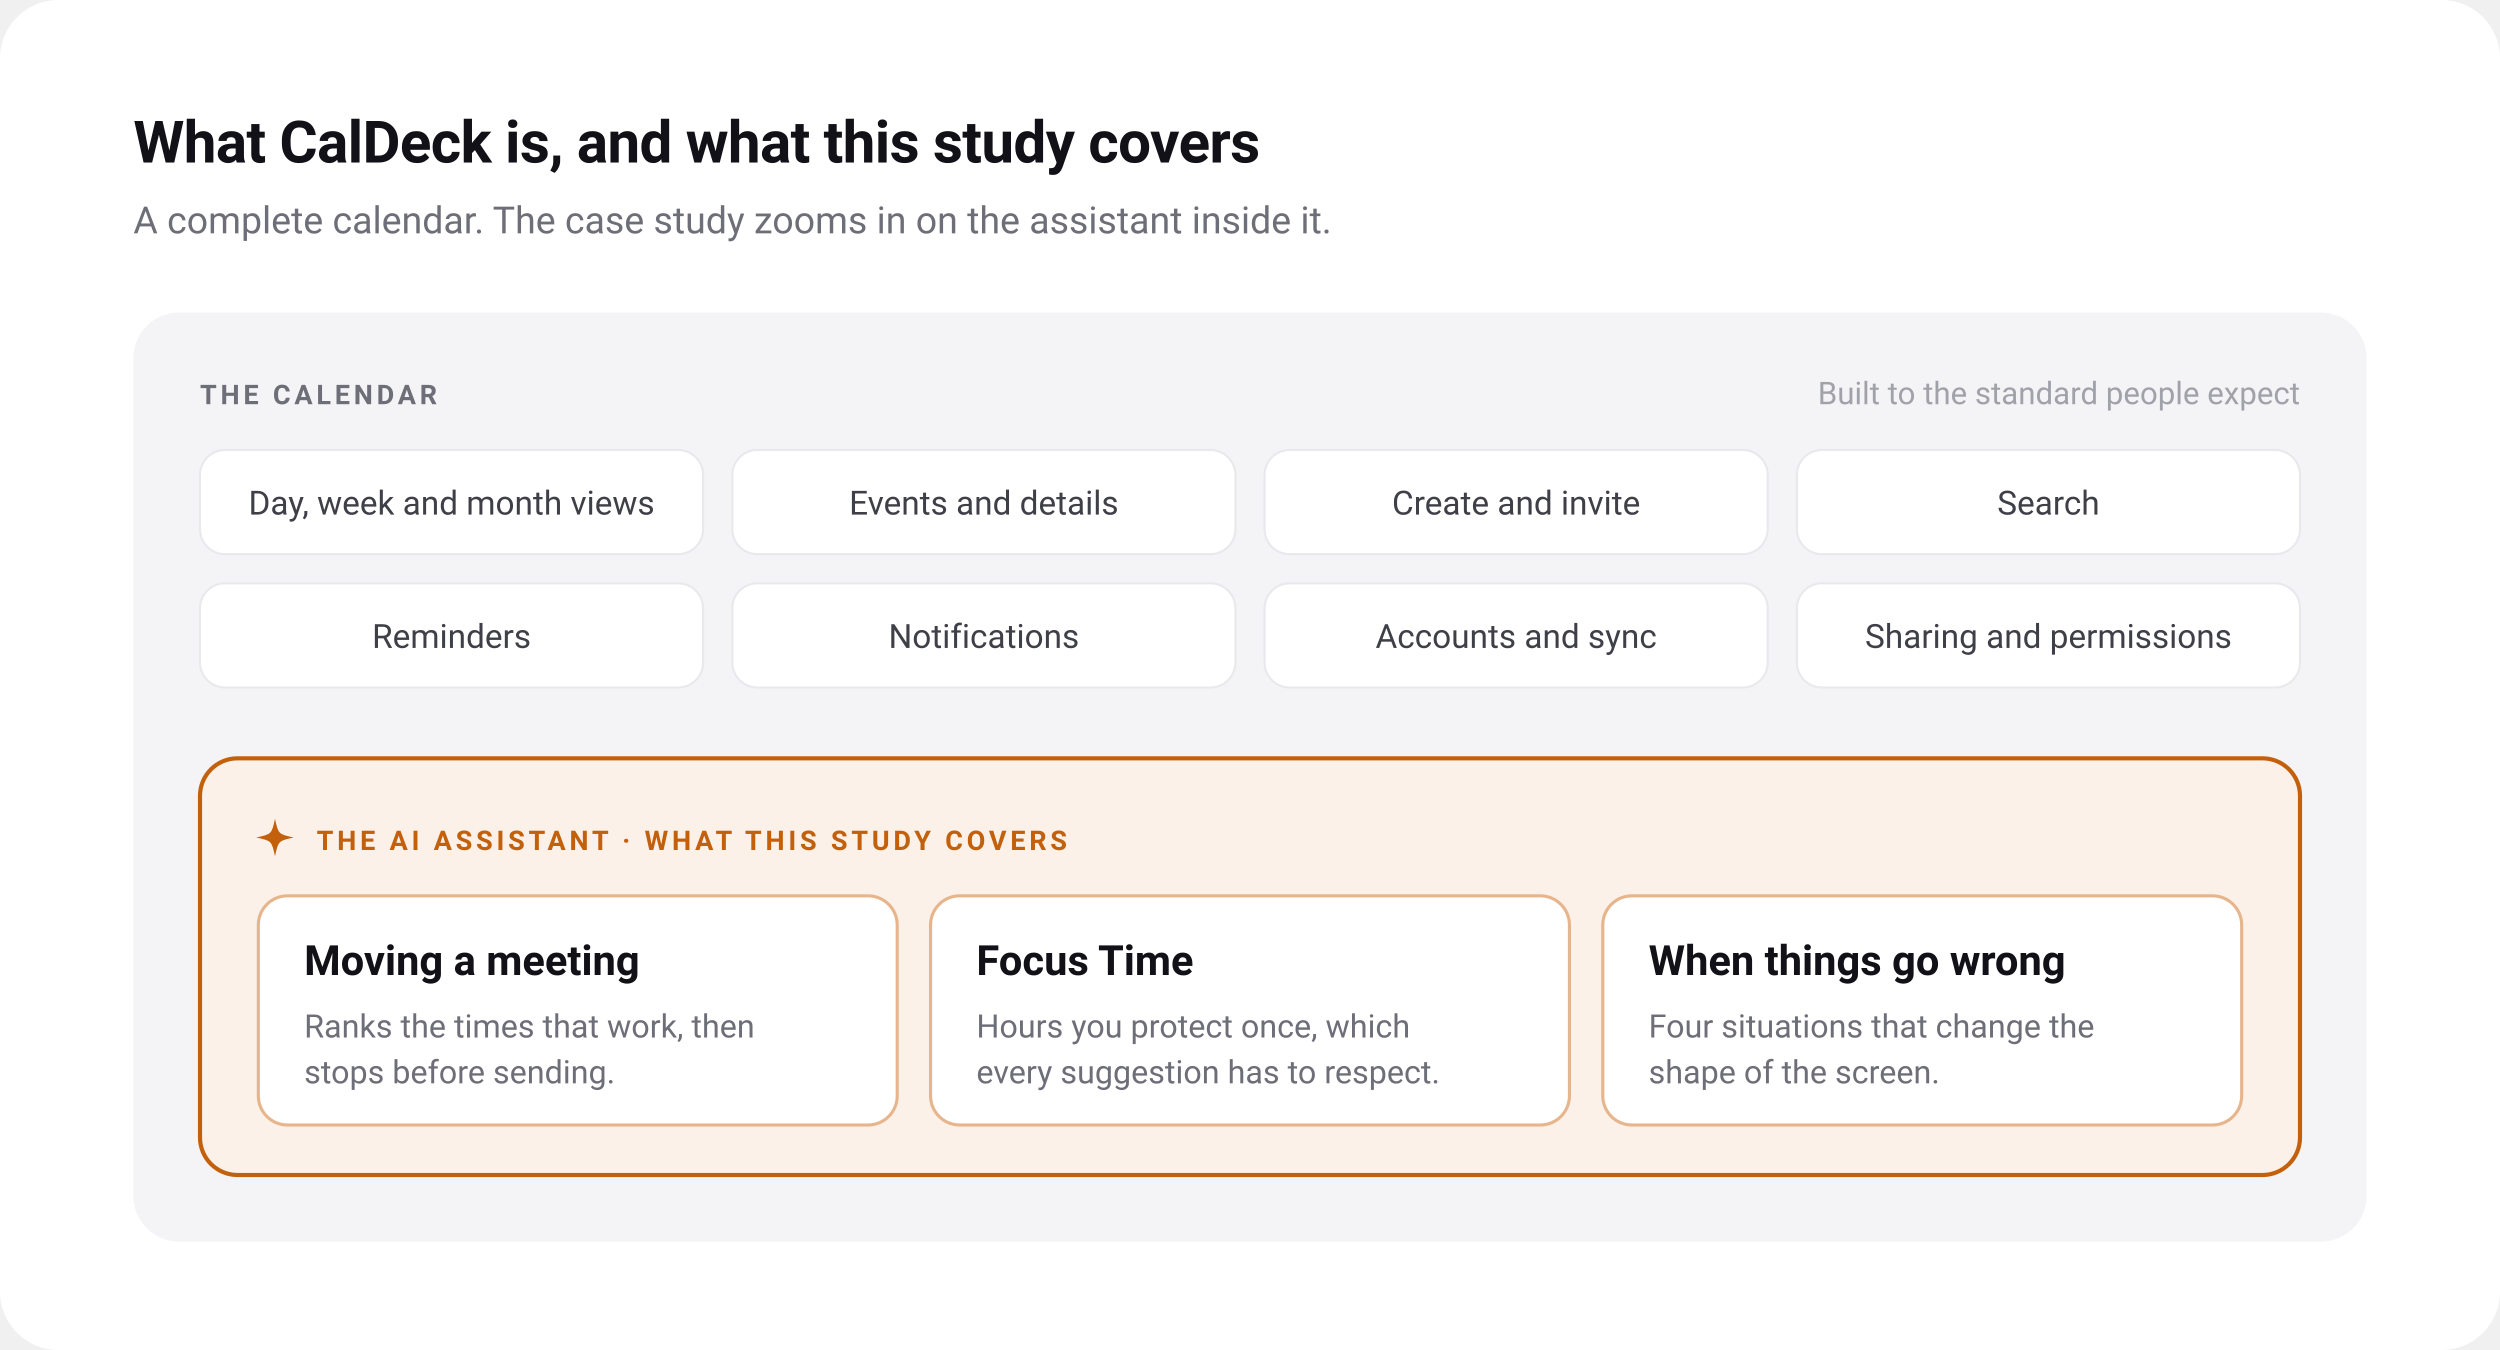
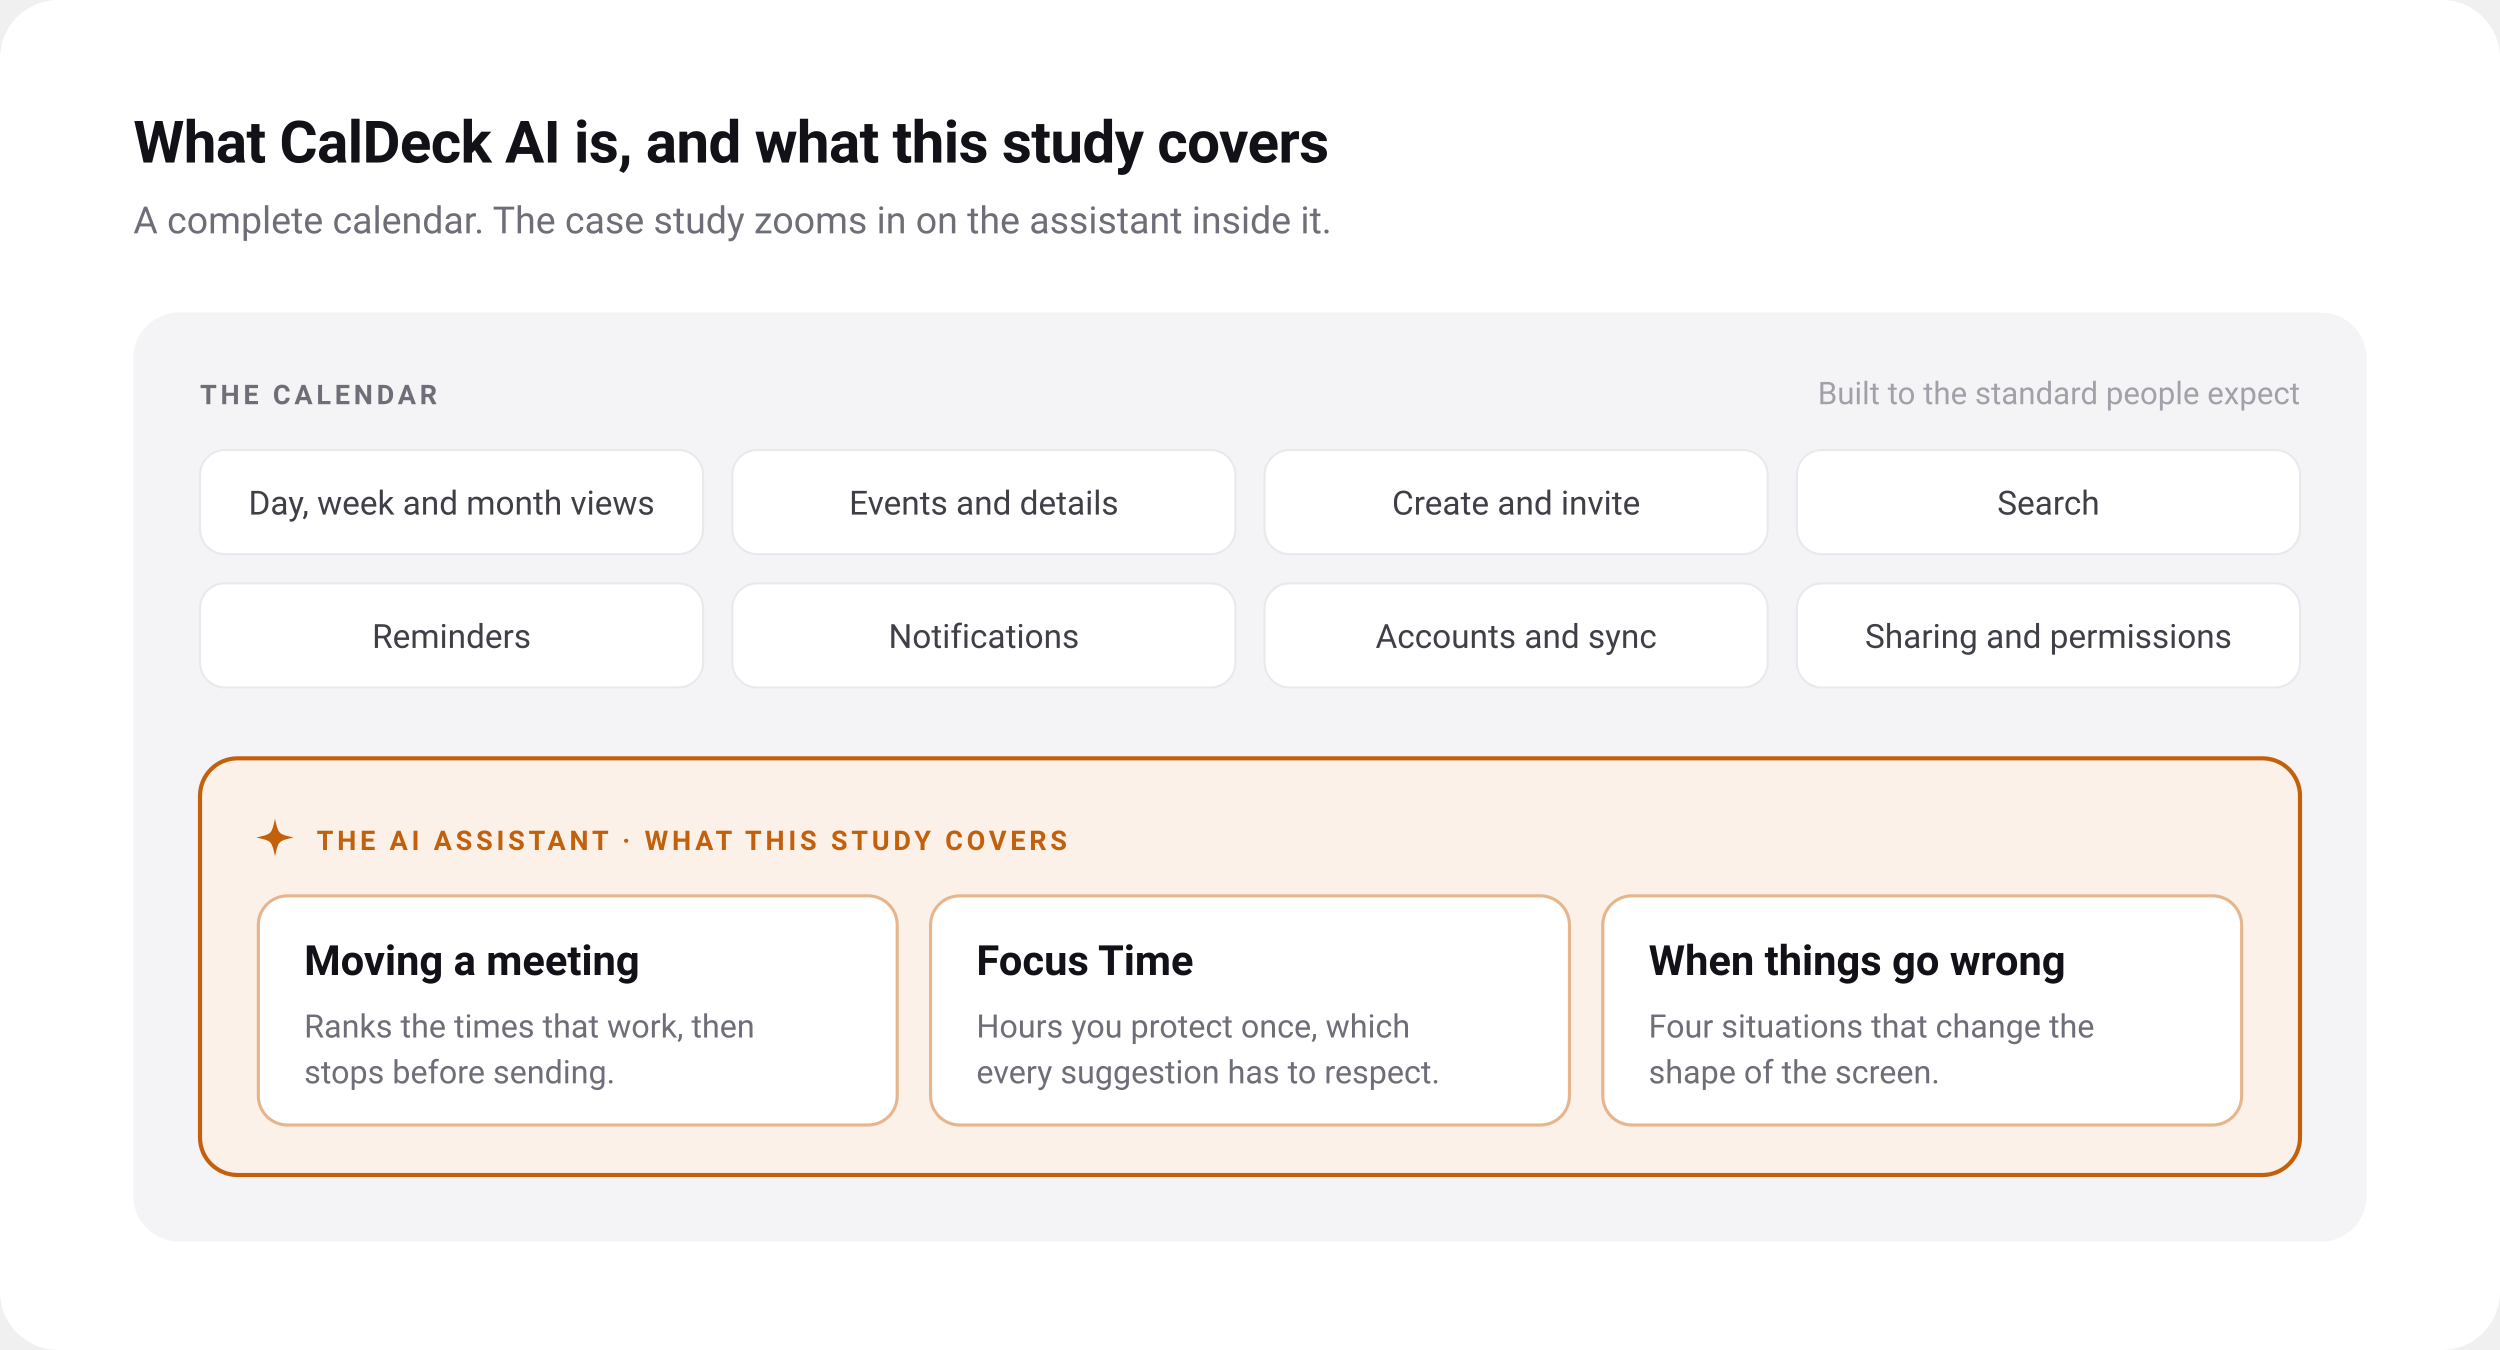
<svg xmlns="http://www.w3.org/2000/svg" viewBox="0 0 1200 648" width="1200" height="648" role="img">
  <defs>
    <marker id="a" viewBox="0 0 10 10" refX="8" refY="5" markerWidth="7" markerHeight="7" orient="auto-start-reverse">
      <path d="M1 1 L9 5 L1 9" fill="none" stroke="#a1a1aa" stroke-width="1.8" stroke-linecap="round" stroke-linejoin="round" />
    </marker>
    <marker id="ai" viewBox="0 0 10 10" refX="8" refY="5" markerWidth="7" markerHeight="7" orient="auto-start-reverse">
      <path d="M1 1 L9 5 L1 9" fill="none" stroke="#111117" stroke-width="1.8" stroke-linecap="round" stroke-linejoin="round" />
    </marker>
    <pattern id="stripe" width="10" height="10" patternUnits="userSpaceOnUse" patternTransform="rotate(45)">
      <rect width="10" height="10" fill="#f1f1f4" />
      <rect width="4" height="10" fill="#dcdce2" />
    </pattern>
  </defs>
  <rect width="1200" height="648" rx="28" fill="#ffffff" />
-   <text x="64" y="78" font-family="system-ui,-apple-system,'Segoe UI',Roboto,Helvetica,Arial,sans-serif" font-size="28" font-weight="650" fill="#111117" text-anchor="start" letter-spacing="-0.3">What CalDeck is, and what this study covers</text>
+   <text x="64" y="78" font-family="system-ui,-apple-system,'Segoe UI',Roboto,Helvetica,Arial,sans-serif" font-size="28" font-weight="650" fill="#111117" text-anchor="start" letter-spacing="-0.3">What CalDeck AI is, and what this study covers</text>
  <text x="64" y="112" font-family="system-ui,-apple-system,'Segoe UI',Roboto,Helvetica,Arial,sans-serif" font-size="18" font-weight="400" fill="#6e6e78" text-anchor="start">A complete calendar. The case study zooms in on the assistant inside it.</text>
  <rect x="64" y="150" width="1072" height="446" rx="22" fill="#f4f4f6" stroke="none" stroke-width="1.5" />
  <text x="96" y="194" font-family="system-ui,-apple-system,'Segoe UI',Roboto,Helvetica,Arial,sans-serif" font-size="13" font-weight="650" fill="#6e6e78" text-anchor="start" letter-spacing="1.8">THE CALENDAR</text>
  <text x="1104" y="194" font-family="system-ui,-apple-system,'Segoe UI',Roboto,Helvetica,Arial,sans-serif" font-size="15" font-weight="400" fill="#a1a1aa" text-anchor="end">Built to the standard people expect</text>
  <rect x="96" y="216" width="241.5" height="50" rx="12" fill="#ffffff" stroke="#e8e8ed" stroke-width="1" />
  <text x="216.75" y="247" font-family="system-ui,-apple-system,'Segoe UI',Roboto,Helvetica,Arial,sans-serif" font-size="16" font-weight="400" fill="#3f3f48" text-anchor="middle">Day, week and month views</text>
  <rect x="351.5" y="216" width="241.5" height="50" rx="12" fill="#ffffff" stroke="#e8e8ed" stroke-width="1" />
  <text x="472.25" y="247" font-family="system-ui,-apple-system,'Segoe UI',Roboto,Helvetica,Arial,sans-serif" font-size="16" font-weight="400" fill="#3f3f48" text-anchor="middle">Events and details</text>
  <rect x="607" y="216" width="241.5" height="50" rx="12" fill="#ffffff" stroke="#e8e8ed" stroke-width="1" />
  <text x="727.75" y="247" font-family="system-ui,-apple-system,'Segoe UI',Roboto,Helvetica,Arial,sans-serif" font-size="16" font-weight="400" fill="#3f3f48" text-anchor="middle">Create and invite</text>
  <rect x="862.5" y="216" width="241.5" height="50" rx="12" fill="#ffffff" stroke="#e8e8ed" stroke-width="1" />
  <text x="983.25" y="247" font-family="system-ui,-apple-system,'Segoe UI',Roboto,Helvetica,Arial,sans-serif" font-size="16" font-weight="400" fill="#3f3f48" text-anchor="middle">Search</text>
  <rect x="96" y="280" width="241.5" height="50" rx="12" fill="#ffffff" stroke="#e8e8ed" stroke-width="1" />
  <text x="216.75" y="311" font-family="system-ui,-apple-system,'Segoe UI',Roboto,Helvetica,Arial,sans-serif" font-size="16" font-weight="400" fill="#3f3f48" text-anchor="middle">Reminders</text>
  <rect x="351.5" y="280" width="241.5" height="50" rx="12" fill="#ffffff" stroke="#e8e8ed" stroke-width="1" />
  <text x="472.25" y="311" font-family="system-ui,-apple-system,'Segoe UI',Roboto,Helvetica,Arial,sans-serif" font-size="16" font-weight="400" fill="#3f3f48" text-anchor="middle">Notifications</text>
  <rect x="607" y="280" width="241.5" height="50" rx="12" fill="#ffffff" stroke="#e8e8ed" stroke-width="1" />
  <text x="727.75" y="311" font-family="system-ui,-apple-system,'Segoe UI',Roboto,Helvetica,Arial,sans-serif" font-size="16" font-weight="400" fill="#3f3f48" text-anchor="middle">Accounts and sync</text>
  <rect x="862.5" y="280" width="241.5" height="50" rx="12" fill="#ffffff" stroke="#e8e8ed" stroke-width="1" />
  <text x="983.25" y="311" font-family="system-ui,-apple-system,'Segoe UI',Roboto,Helvetica,Arial,sans-serif" font-size="16" font-weight="400" fill="#3f3f48" text-anchor="middle">Sharing and permissions</text>
  <rect x="96" y="364" width="1008" height="200" rx="18" fill="#fbf1e8" stroke="#c2600c" stroke-width="2" />
  <path d="M132 393 C133.62 400.38 133.62 400.38 141 402 C133.62 403.62 133.62 403.62 132 411 C130.38 403.62 130.38 403.62 123 402 C130.38 400.38 130.38 400.38 132 393Z" fill="#c2600c" />
  <text x="152" y="408" font-family="system-ui,-apple-system,'Segoe UI',Roboto,Helvetica,Arial,sans-serif" font-size="13" font-weight="650" fill="#c2600c" text-anchor="start" letter-spacing="1.8">THE AI ASSISTANT · WHAT THIS STUDY COVERS</text>
  <rect x="124" y="430" width="306.667" height="110" rx="14" fill="#ffffff" stroke="#e7b58c" stroke-width="1.5" />
  <text x="146" y="468" font-family="system-ui,-apple-system,'Segoe UI',Roboto,Helvetica,Arial,sans-serif" font-size="20" font-weight="650" fill="#111117" text-anchor="start">Moving a meeting</text>
  <text x="146" y="498" font-family="system-ui,-apple-system,'Segoe UI',Roboto,Helvetica,Arial,sans-serif" font-size="15.5" font-weight="400" fill="#6e6e78" text-anchor="start">Ranks the times that work, then</text>
  <text x="146" y="520" font-family="system-ui,-apple-system,'Segoe UI',Roboto,Helvetica,Arial,sans-serif" font-size="15.5" font-weight="400" fill="#6e6e78" text-anchor="start">stops before sending.</text>
  <rect x="446.667" y="430" width="306.667" height="110" rx="14" fill="#ffffff" stroke="#e7b58c" stroke-width="1.5" />
  <text x="468.667" y="468" font-family="system-ui,-apple-system,'Segoe UI',Roboto,Helvetica,Arial,sans-serif" font-size="20" font-weight="650" fill="#111117" text-anchor="start">Focus Time</text>
  <text x="468.667" y="498" font-family="system-ui,-apple-system,'Segoe UI',Roboto,Helvetica,Arial,sans-serif" font-size="15.5" font-weight="400" fill="#6e6e78" text-anchor="start">Hours you protect once, which</text>
  <text x="468.667" y="520" font-family="system-ui,-apple-system,'Segoe UI',Roboto,Helvetica,Arial,sans-serif" font-size="15.5" font-weight="400" fill="#6e6e78" text-anchor="start">every suggestion has to respect.</text>
  <rect x="769.333" y="430" width="306.667" height="110" rx="14" fill="#ffffff" stroke="#e7b58c" stroke-width="1.5" />
  <text x="791.333" y="468" font-family="system-ui,-apple-system,'Segoe UI',Roboto,Helvetica,Arial,sans-serif" font-size="20" font-weight="650" fill="#111117" text-anchor="start">When things go wrong</text>
  <text x="791.333" y="498" font-family="system-ui,-apple-system,'Segoe UI',Roboto,Helvetica,Arial,sans-serif" font-size="15.5" font-weight="400" fill="#6e6e78" text-anchor="start">Four situations that change the</text>
  <text x="791.333" y="520" font-family="system-ui,-apple-system,'Segoe UI',Roboto,Helvetica,Arial,sans-serif" font-size="15.5" font-weight="400" fill="#6e6e78" text-anchor="start">shape of the screen.</text>
</svg>
